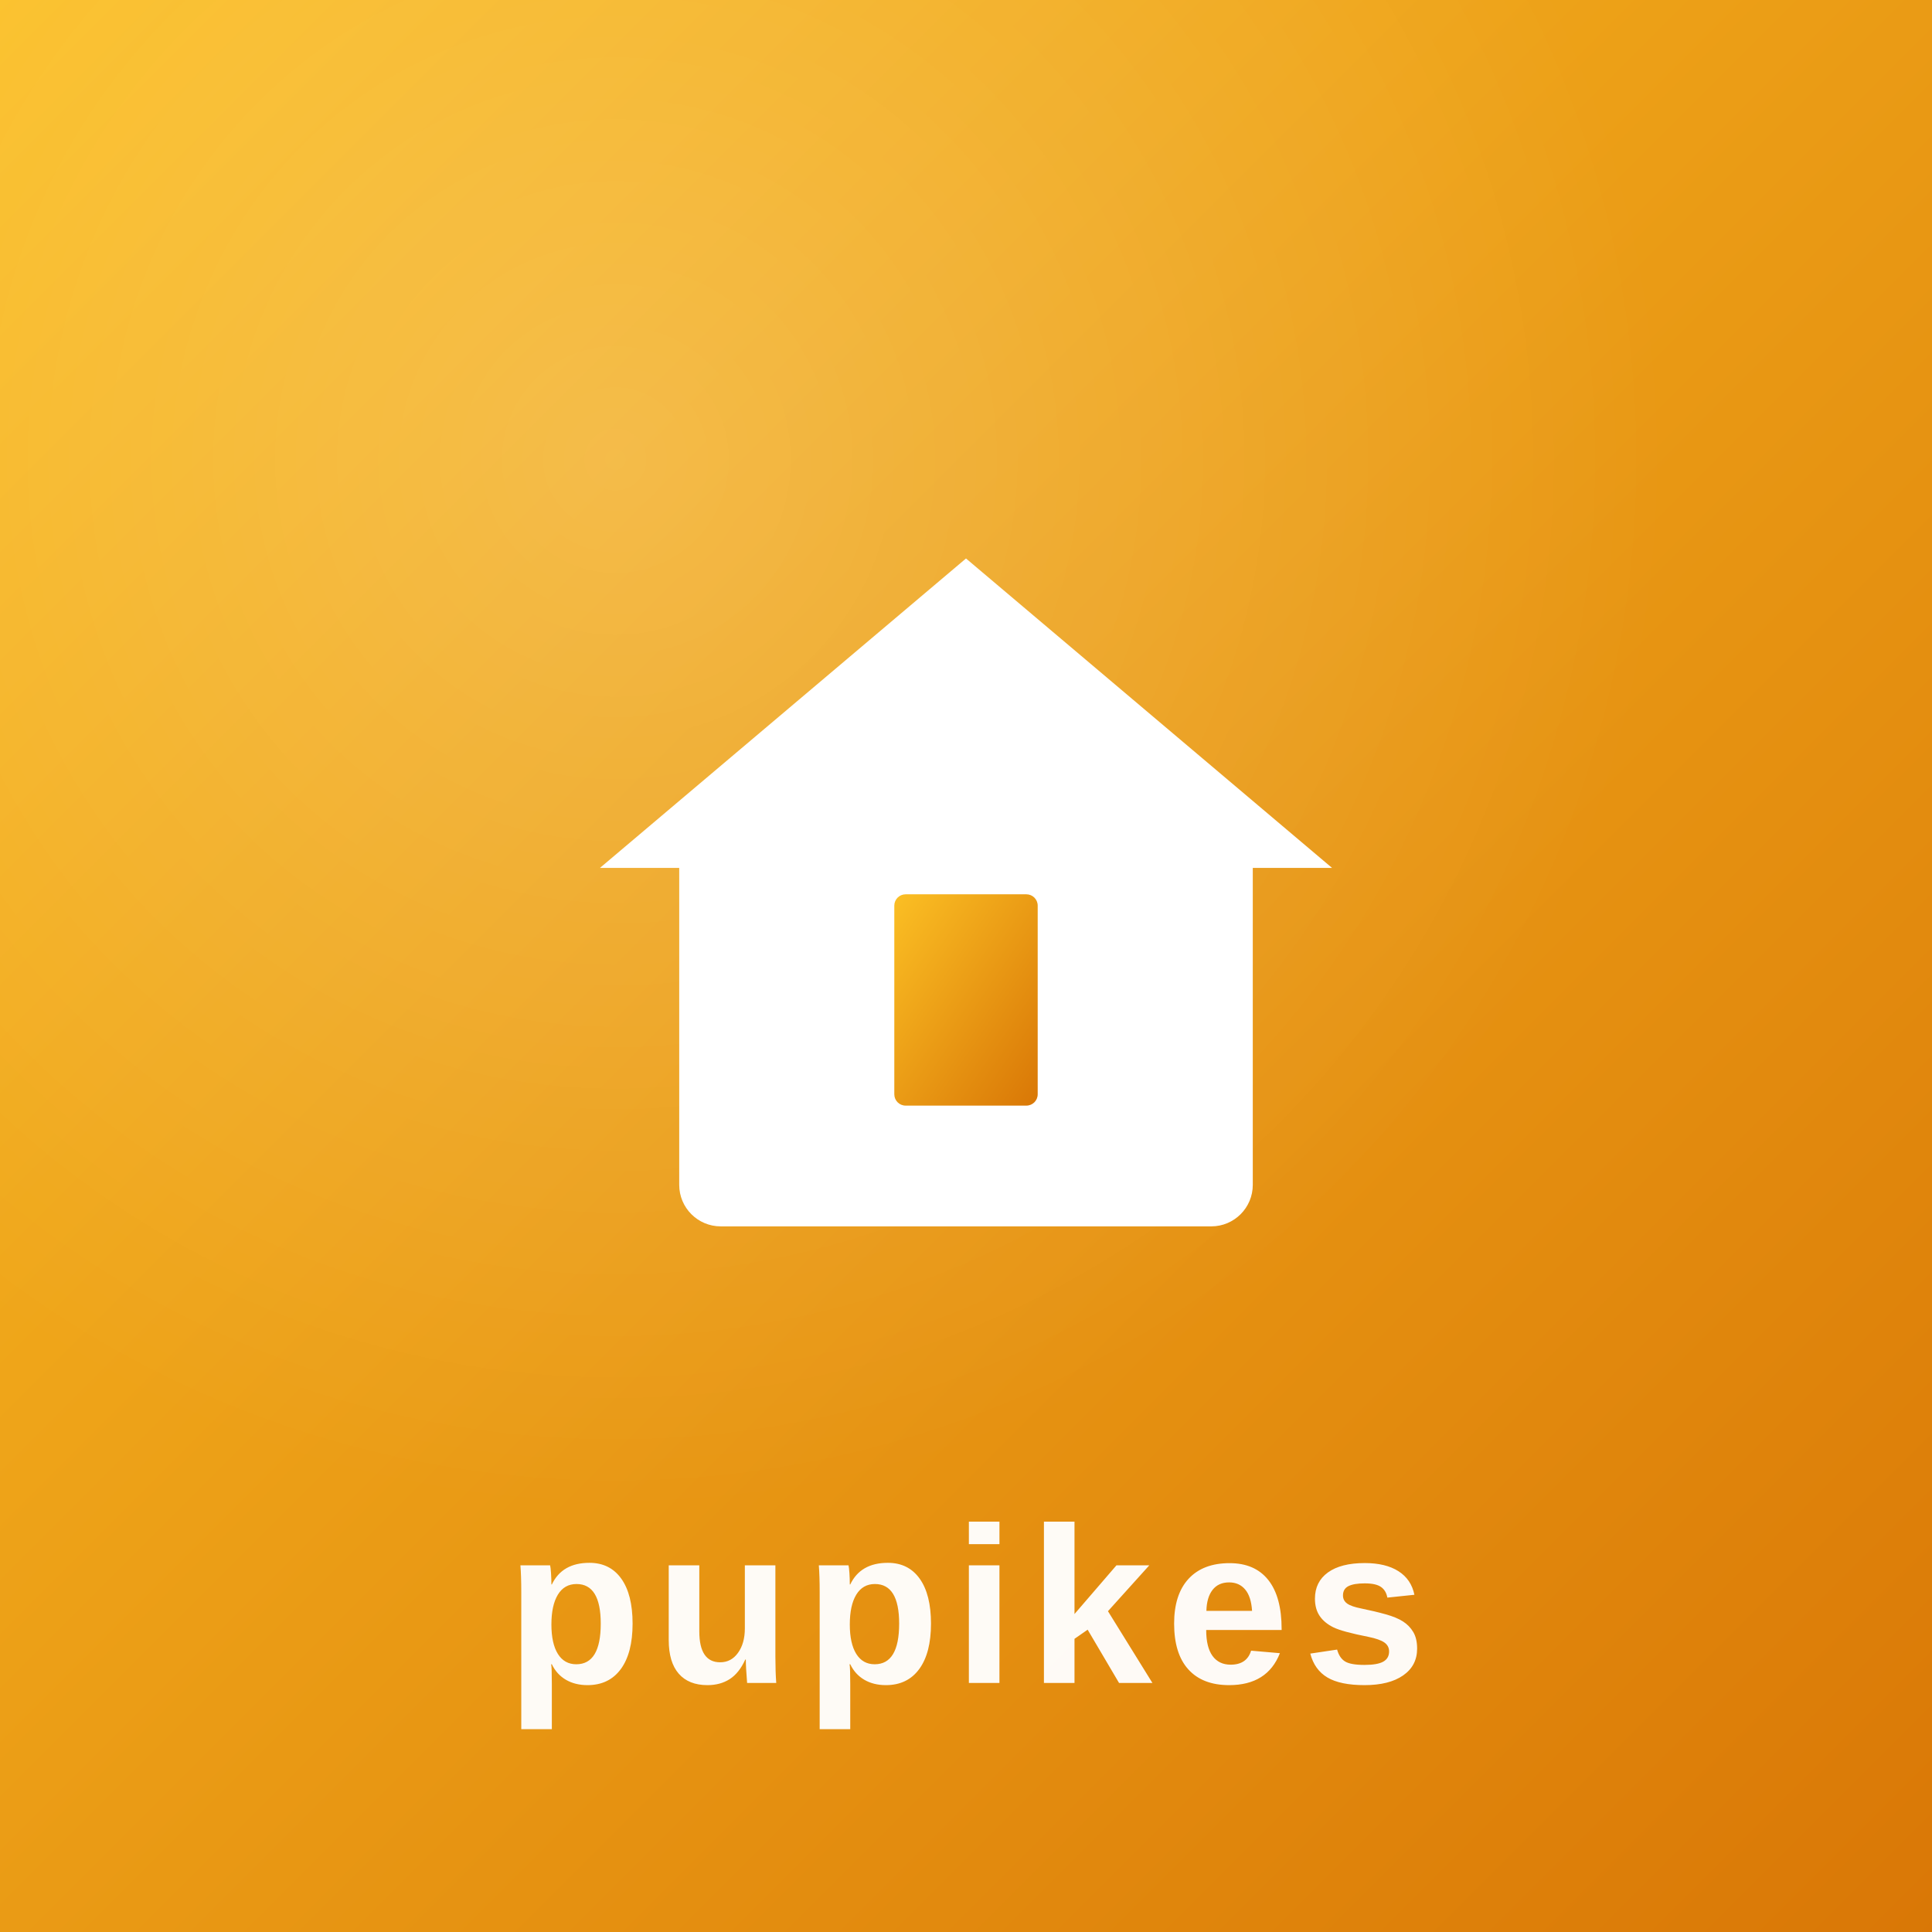
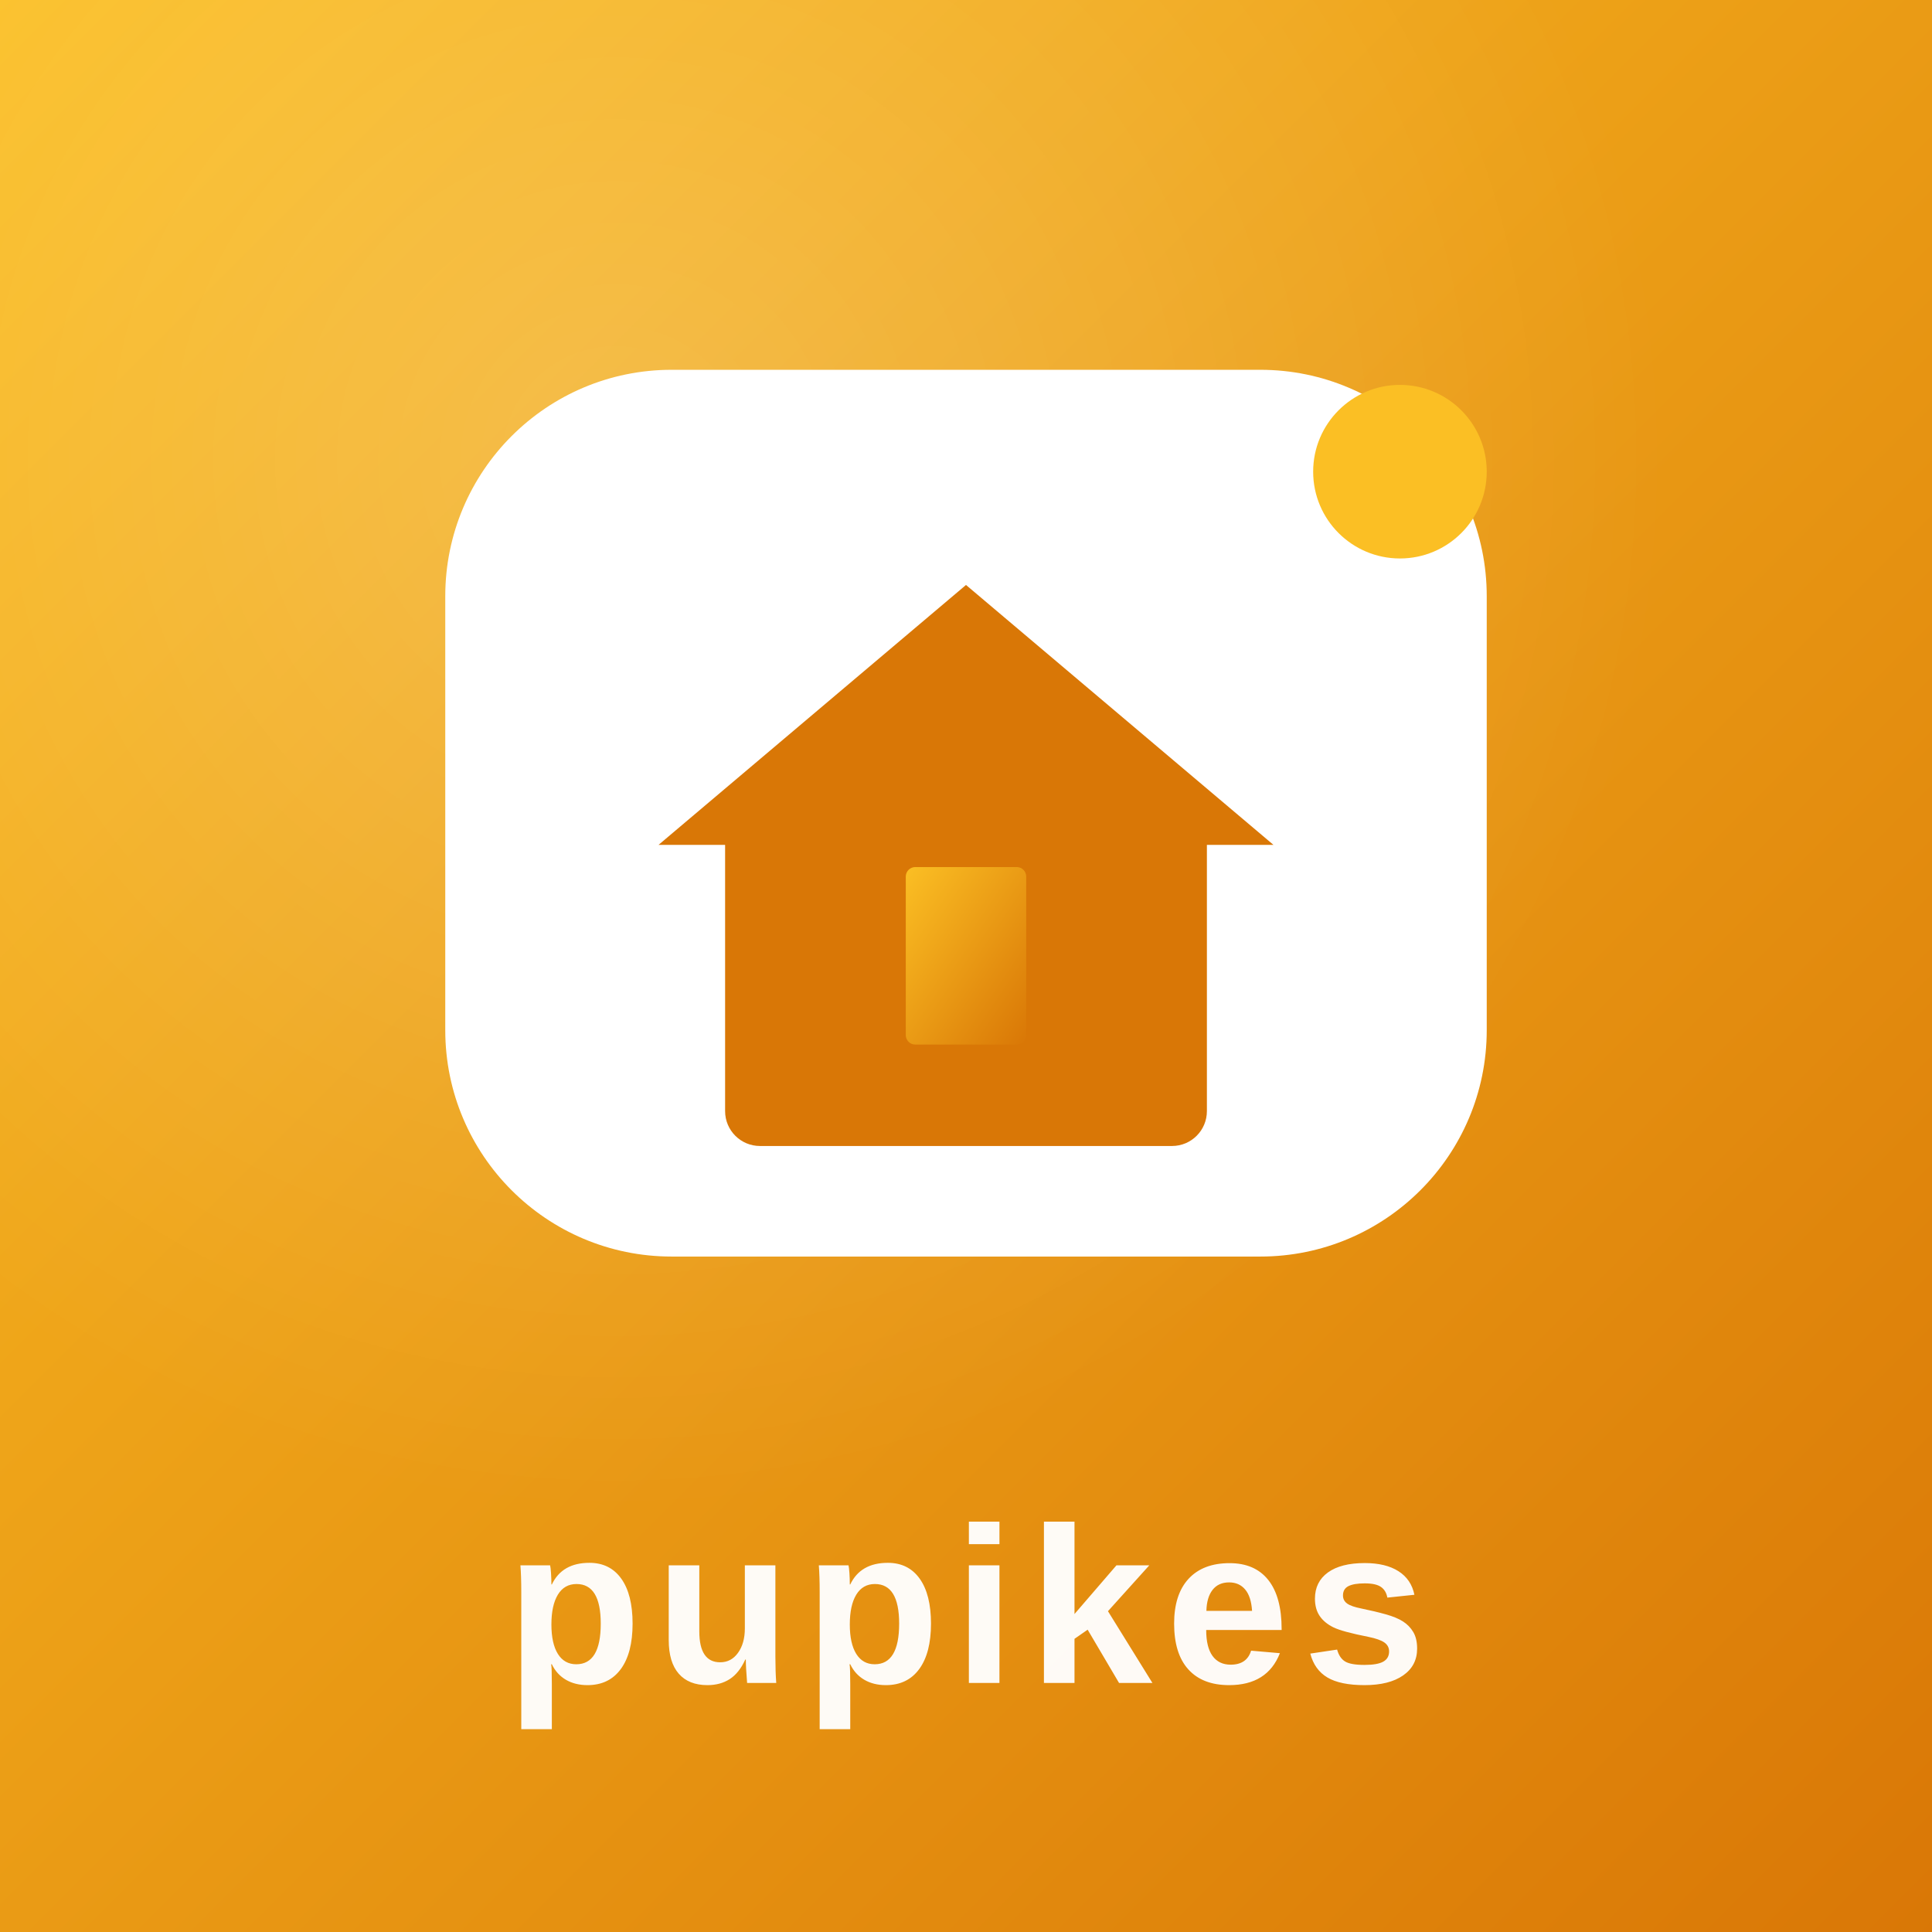
<svg xmlns="http://www.w3.org/2000/svg" width="1024" height="1024" viewBox="0 0 1024 1024">
  <defs>
    <linearGradient id="g" x1="0" y1="0" x2="1" y2="1">
      <stop offset="0" stop-color="#fbbf24" />
      <stop offset="1" stop-color="#d97706" />
    </linearGradient>
    <radialGradient id="hi" cx="0.32" cy="0.24" r="0.9">
      <stop offset="0" stop-color="rgba(255,255,255,0.20)" />
      <stop offset="0.6" stop-color="rgba(255,255,255,0)" />
    </radialGradient>
  </defs>
  <rect width="1024" height="1024" fill="url(#g)" />
  <rect width="1024" height="1024" fill="url(#hi)" />
-   <path d="M512 296 l194 164 h-42 v168 a22 22 0 0 1 -22 22 h-260 a22 22 0 0 1 -22 -22 v-168 h-42 z" fill="#fff" />
-   <rect x="474" y="474" width="76" height="112" rx="6" fill="url(#g)" />
+   <rect x="236" y="196" width="552" height="470" rx="120" fill="#fff" />
+   <circle cx="742" cy="250" r="46" fill="#fbbf24" />
+   <g transform="translate(512 431) scale(0.84) translate(-512 -440)">
+     <path d="M512 296 l194 164 h-42 v168 a22 22 0 0 1 -22 22 h-260 a22 22 0 0 1 -22 -22 v-168 h-42 z" fill="#d97706" />
+     <rect x="474" y="474" width="76" height="112" rx="6" fill="url(#g)" />
+   </g>
  <text x="512" y="892" font-family="Segoe UI, Arial, Helvetica, sans-serif" font-size="118" font-weight="700" letter-spacing="7" fill="rgba(255,255,255,0.96)" text-anchor="middle">pupikes</text>
</svg>
